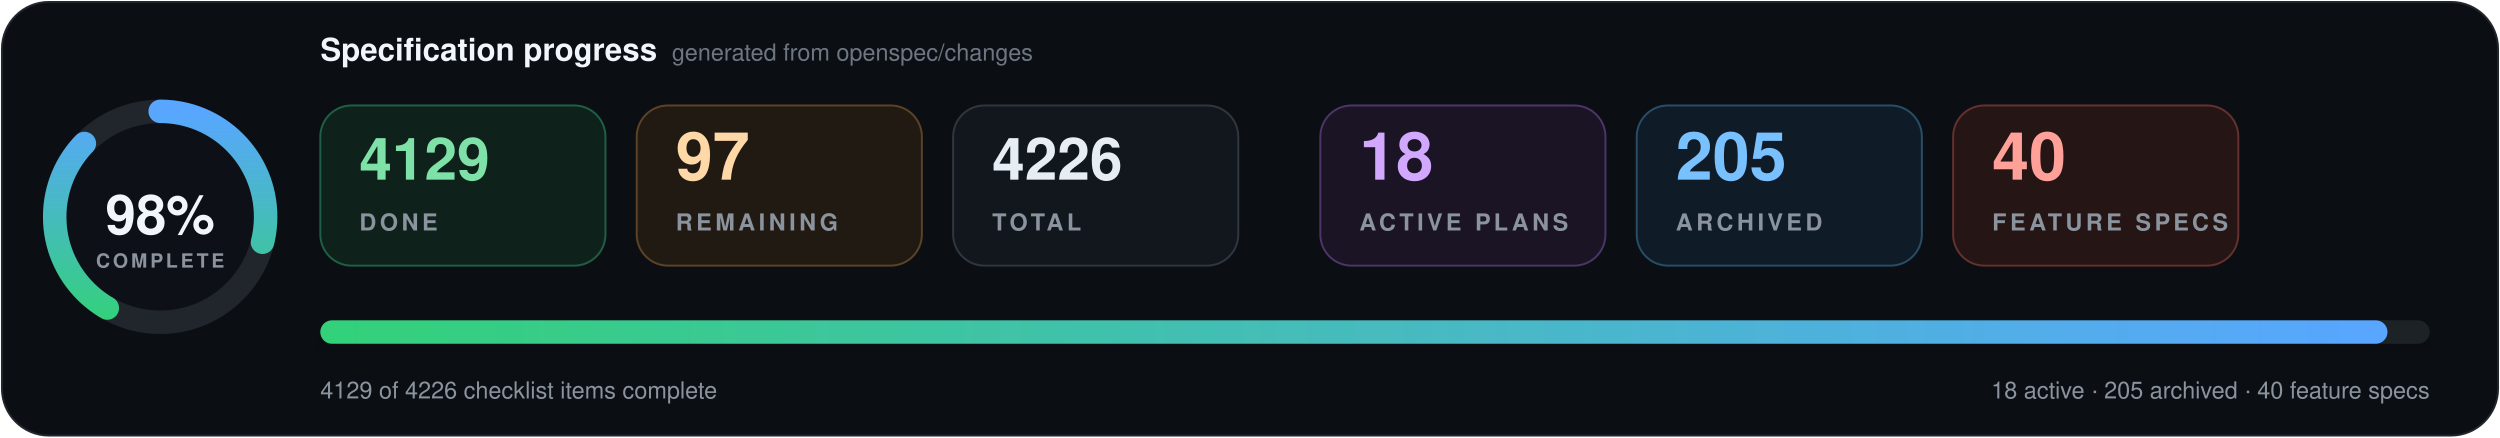
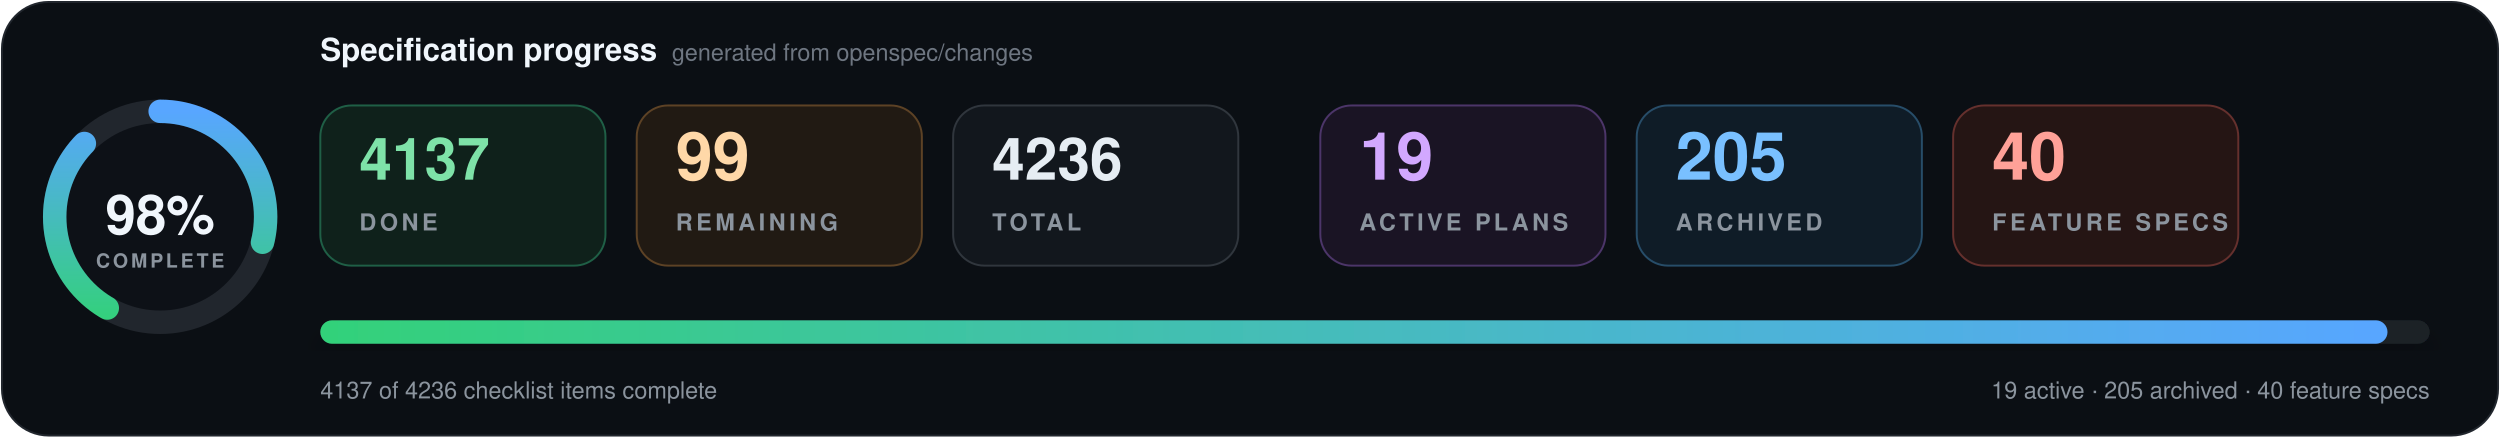
- <svg xmlns="http://www.w3.org/2000/svg" data-cache-version="1791725230" width="1280" height="224" viewBox="0 0 1280 224" role="img" aria-labelledby="title description" font-family="system-ui, -apple-system, BlinkMacSystemFont, 'Segoe UI', Helvetica, Arial, sans-serif" font-variant-numeric="tabular-nums">
+ <svg xmlns="http://www.w3.org/2000/svg" data-cache-version="1791734637" width="1280" height="224" viewBox="0 0 1280 224" role="img" aria-labelledby="title description" font-family="system-ui, -apple-system, BlinkMacSystemFont, 'Segoe UI', Helvetica, Arial, sans-serif" font-variant-numeric="tabular-nums">
  <defs>
    <linearGradient id="progress" x1="0" x2="1">
      <stop offset="0" stop-color="#33d17a" />
      <stop offset="1" stop-color="#58a6ff" />
    </linearGradient>
    <filter id="shadow" x="-10%" y="-20%" width="120%" height="150%">
      <feDropShadow dx="0" dy="7" stdDeviation="9" flood-color="#000" flood-opacity=".28" />
    </filter>
  </defs>
  <rect x="1" y="1" width="1278" height="222" rx="24" fill="#0b0f14" stroke="#21262d" />
  <g transform="translate(82 111)">
    <circle r="54" fill="#0d1117" stroke="#21262d" stroke-width="12" />
    <circle r="54" fill="none" stroke="url(#progress)" stroke-width="12" stroke-linecap="round" pathLength="100" stroke-dasharray="98 100" transform="rotate(-90)" />
    <text y="-1" text-anchor="middle" dominant-baseline="middle" fill="#f0f6fc" font-size="28" font-weight="800">98%</text>
    <text y="26" text-anchor="middle" fill="#8b949e" font-size="10" font-weight="700" letter-spacing="1.5">COMPLETE</text>
  </g>
  <text x="164" y="31" fill="#f0f6fc" font-size="16" font-weight="750">Specification progress</text>
  <text x="344" y="31" fill="#6e7681" font-size="12">generated from openspec/changes</text>
  <g transform="translate(164 54)">
    <rect width="146" height="82" rx="16" fill="#0f211b" stroke="#1f5f46" />
-     <text x="20" y="38" fill="#7ee2a8" font-size="30" font-weight="750">4129</text>
+     <text x="20" y="38" fill="#7ee2a8" font-size="30" font-weight="750">4137</text>
    <text x="20" y="64" fill="#8b949e" font-size="12" font-weight="700" letter-spacing="1.8">DONE</text>
  </g>
  <g transform="translate(326 54)">
    <rect width="146" height="82" rx="16" fill="#211a13" stroke="#5d4225" />
-     <text x="20" y="38" fill="#ffd8a8" font-size="34" font-weight="750">97</text>
+     <text x="20" y="38" fill="#ffd8a8" font-size="34" font-weight="750">99</text>
    <text x="20" y="64" fill="#8b949e" font-size="12" font-weight="700" letter-spacing="1.8">REMAINING</text>
  </g>
  <g transform="translate(488 54)">
    <rect width="146" height="82" rx="16" fill="#12171d" stroke="#30363d" />
-     <text x="20" y="38" fill="#e6edf3" font-size="30" font-weight="750">4226</text>
+     <text x="20" y="38" fill="#e6edf3" font-size="30" font-weight="750">4236</text>
    <text x="20" y="64" fill="#8b949e" font-size="12" font-weight="700" letter-spacing="1.8">TOTAL</text>
  </g>
  <g transform="translate(676 54)">
    <rect width="146" height="82" rx="16" fill="#1a1424" stroke="#4c3569" />
-     <text x="20" y="38" fill="#d2a8ff" font-size="34" font-weight="750">18</text>
+     <text x="20" y="38" fill="#d2a8ff" font-size="34" font-weight="750">19</text>
    <text x="20" y="64" fill="#8b949e" font-size="12" font-weight="700" letter-spacing="1.8">ACTIVE PLANS</text>
  </g>
  <g transform="translate(838 54)">
    <rect width="146" height="82" rx="16" fill="#0f1c27" stroke="#274d69" />
    <text x="20" y="38" fill="#79c0ff" font-size="34" font-weight="750">205</text>
    <text x="20" y="64" fill="#8b949e" font-size="12" font-weight="700" letter-spacing="1.8">ARCHIVED</text>
  </g>
  <g transform="translate(1000 54)">
    <rect width="146" height="82" rx="16" fill="#251514" stroke="#65302d" />
    <text x="20" y="38" fill="#ffa198" font-size="34" font-weight="750">40</text>
    <text x="20" y="64" fill="#8b949e" font-size="12" font-weight="700" letter-spacing="1.8">FEATURE SPECS</text>
  </g>
  <g filter="url(#shadow)">
    <rect x="164" y="164" width="1080" height="12" rx="6" fill="#1b2128" />
    <rect x="164" y="164" width="1058.4" height="12" rx="6" fill="url(#progress)" />
  </g>
-   <text x="164" y="204" fill="#8b949e" font-size="12">4129 of 4226 checklist items complete</text>
-   <text x="1244" y="204" text-anchor="end" fill="#8b949e" font-size="12">18 active · 205 archived · 40 feature specs</text>
+   <text x="164" y="204" fill="#8b949e" font-size="12">4137 of 4236 checklist items complete</text>
+   <text x="1244" y="204" text-anchor="end" fill="#8b949e" font-size="12">19 active · 205 archived · 40 feature specs</text>
</svg>
